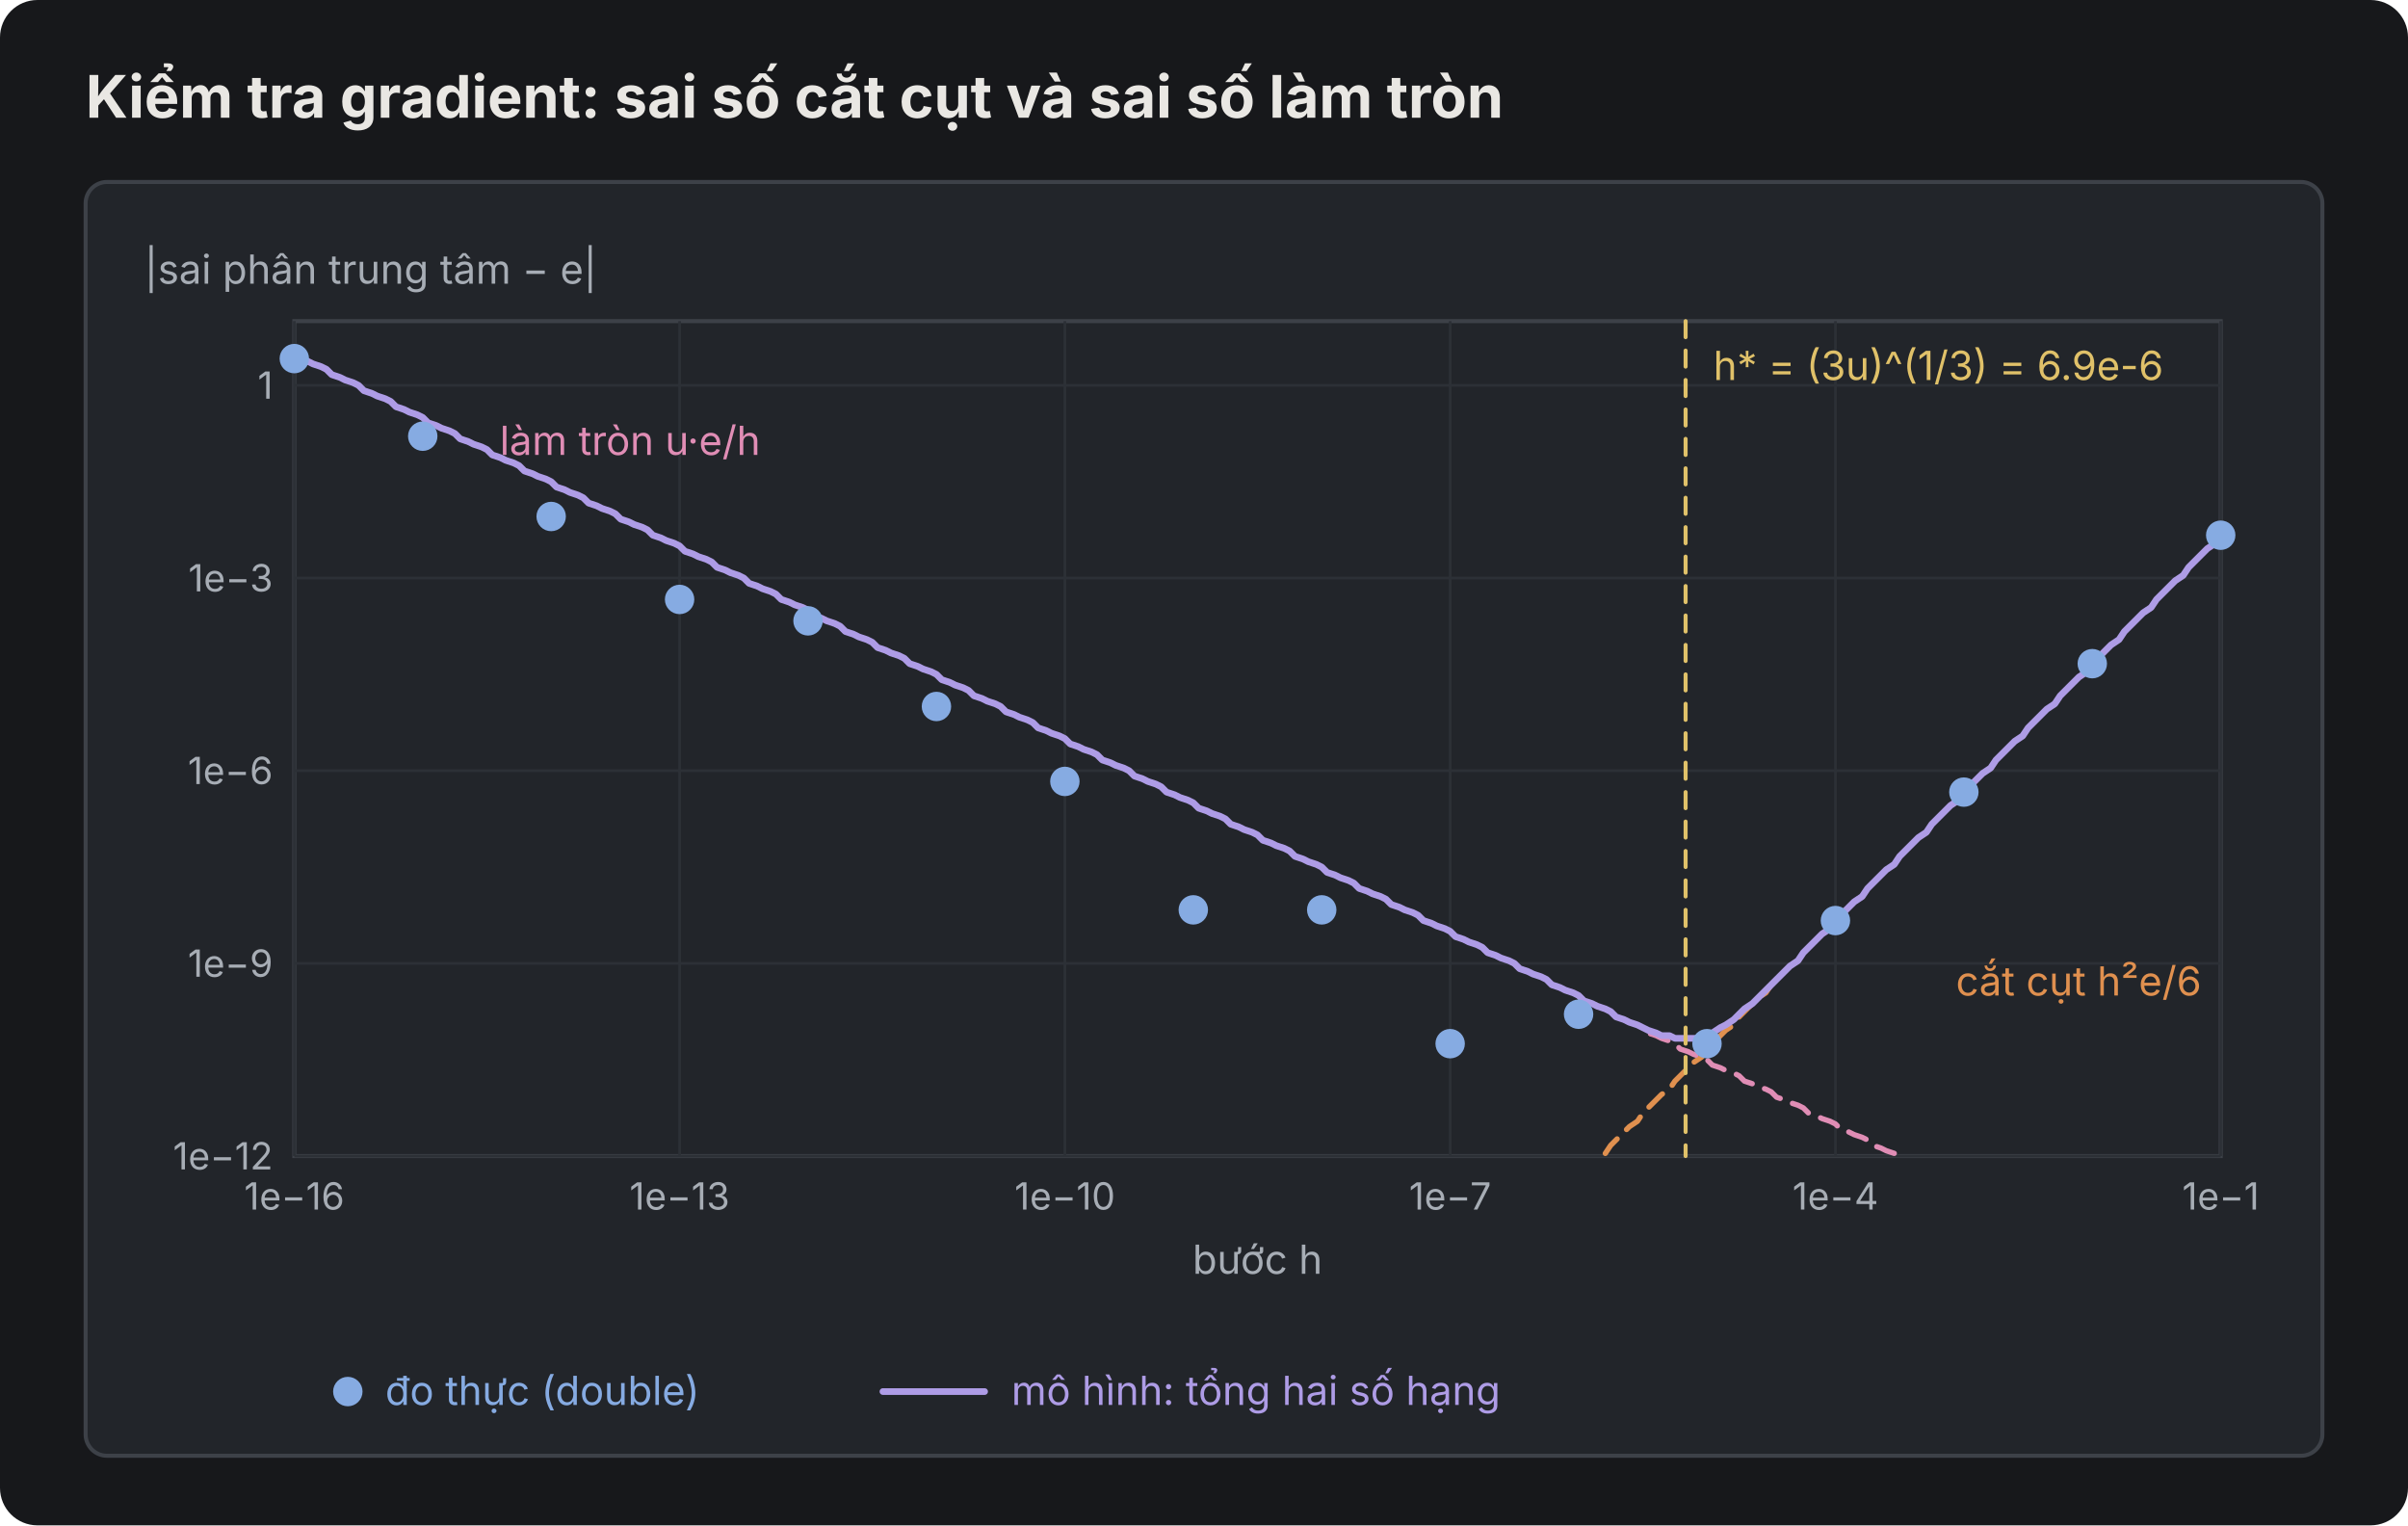
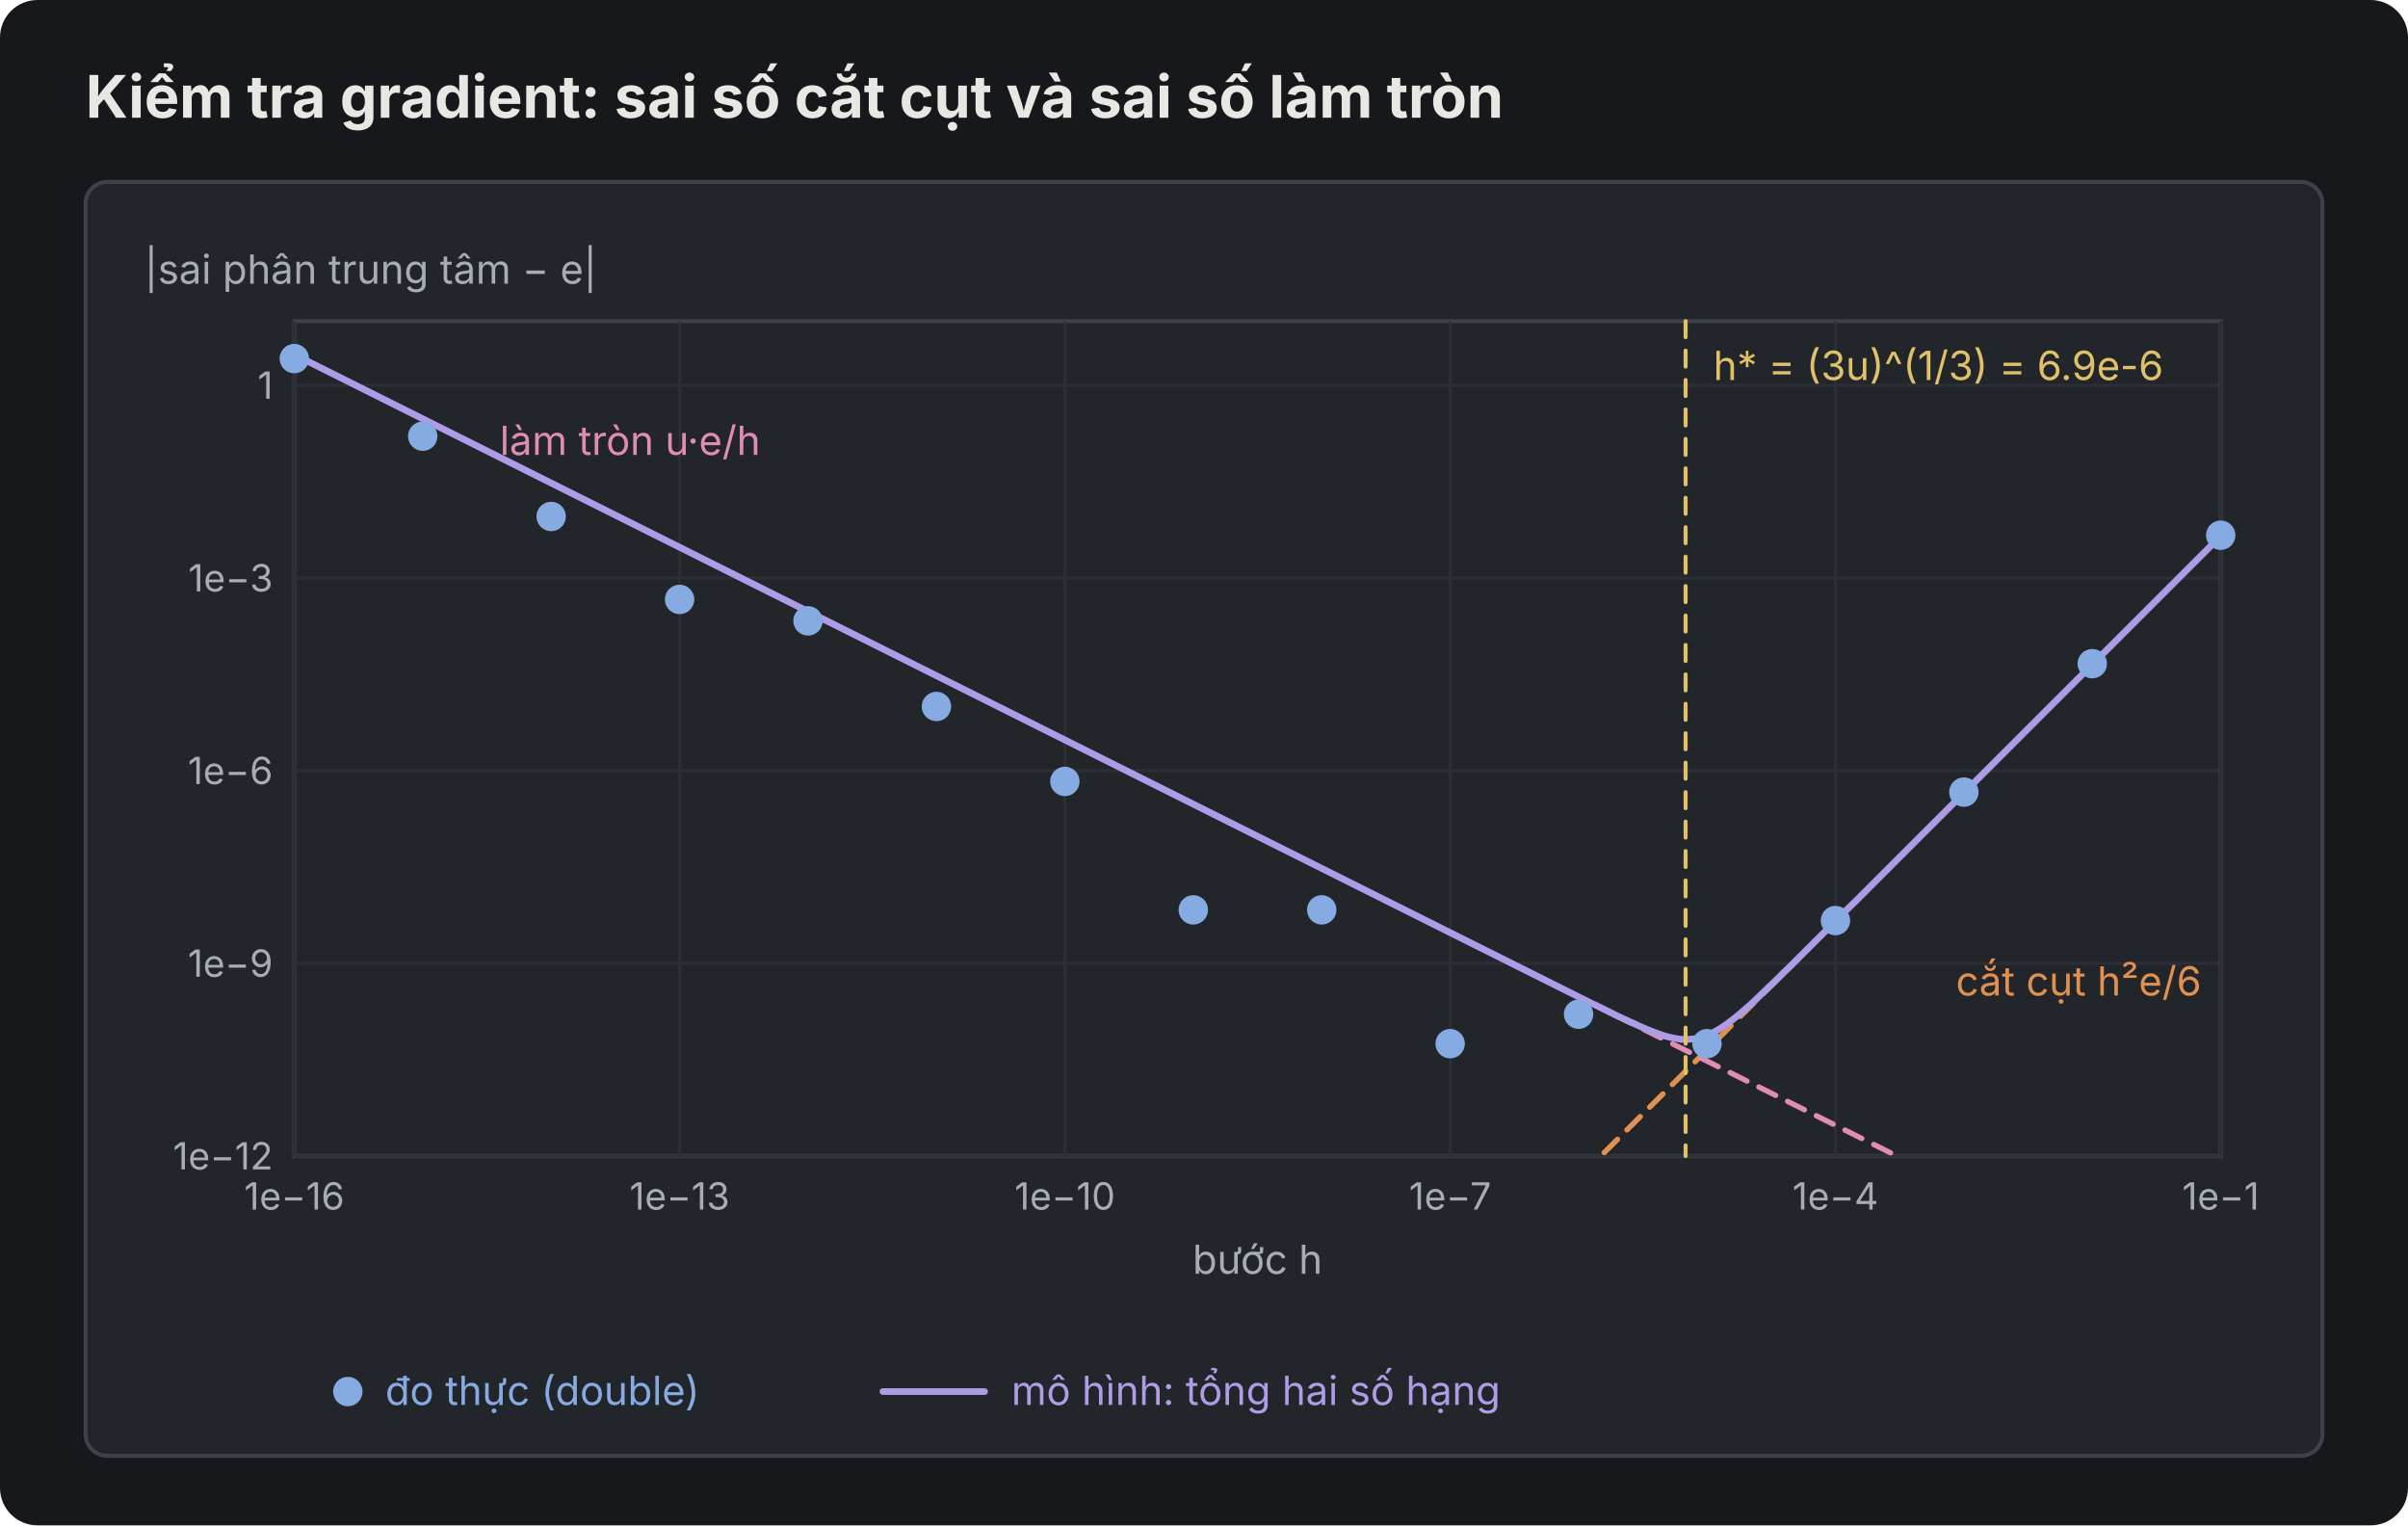
<svg xmlns="http://www.w3.org/2000/svg" viewBox="0 0 900 570" font-family="Inter, sans-serif">
  <defs>
    <marker id="mml055" viewBox="0 0 10 10" refX="9" refY="5" markerWidth="7" markerHeight="7" orient="auto-start-reverse">
      <path d="M0,0 L10,5 L0,10 z" fill="context-stroke" />
    </marker>
  </defs>
  <rect width="900" height="570" rx="14" fill="#17181b" />
  <text x="32" y="44" font-size="22" fill="#e9e7e3" text-anchor="start" font-weight="bold">Kiểm tra gradient: sai số cắt cụt và sai số làm tròn</text>
  <rect x="32" y="68" width="836" height="476" rx="8" fill="#22252a" stroke="#3d4148" stroke-width="1.5" />
  <rect x="110" y="120" width="720" height="312" fill="none" stroke="#3d4148" stroke-width="1.5" />
  <line x1="110" y1="120" x2="110" y2="432" stroke="#2c3036" stroke-width="1" />
  <text x="110.0" y="452" font-size="14" fill="#a7adb5" text-anchor="middle">1e−16</text>
  <line x1="254" y1="120" x2="254" y2="432" stroke="#2c3036" stroke-width="1" />
  <text x="254.0" y="452" font-size="14" fill="#a7adb5" text-anchor="middle">1e−13</text>
  <line x1="398" y1="120" x2="398" y2="432" stroke="#2c3036" stroke-width="1" />
  <text x="398.0" y="452" font-size="14" fill="#a7adb5" text-anchor="middle">1e−10</text>
  <line x1="542" y1="120" x2="542" y2="432" stroke="#2c3036" stroke-width="1" />
  <text x="542.0" y="452" font-size="14" fill="#a7adb5" text-anchor="middle">1e−7</text>
  <line x1="686" y1="120" x2="686" y2="432" stroke="#2c3036" stroke-width="1" />
  <text x="686.0" y="452" font-size="14" fill="#a7adb5" text-anchor="middle">1e−4</text>
  <line x1="830" y1="120" x2="830" y2="432" stroke="#2c3036" stroke-width="1" />
  <text x="830.0" y="452" font-size="14" fill="#a7adb5" text-anchor="middle">1e−1</text>
  <line x1="110" y1="432" x2="830" y2="432" stroke="#2c3036" stroke-width="1" />
  <text x="102" y="437.0" font-size="14" fill="#a7adb5" text-anchor="end">1e−12</text>
  <line x1="110" y1="360" x2="830" y2="360" stroke="#2c3036" stroke-width="1" />
  <text x="102" y="365.0" font-size="14" fill="#a7adb5" text-anchor="end">1e−9</text>
  <line x1="110" y1="288" x2="830" y2="288" stroke="#2c3036" stroke-width="1" />
  <text x="102" y="293.0" font-size="14" fill="#a7adb5" text-anchor="end">1e−6</text>
  <line x1="110" y1="216" x2="830" y2="216" stroke="#2c3036" stroke-width="1" />
  <text x="102" y="221.0" font-size="14" fill="#a7adb5" text-anchor="end">1e−3</text>
  <line x1="110" y1="144" x2="830" y2="144" stroke="#2c3036" stroke-width="1" />
  <text x="102" y="149.0" font-size="14" fill="#a7adb5" text-anchor="end">1</text>
  <text x="470.0" y="476" font-size="15" fill="#a7adb5" text-anchor="middle">bước h</text>
  <text x="54" y="106" font-size="15" fill="#a7adb5" text-anchor="start">|sai phân trung tâm − e|</text>
-   <polyline points="600,431 602,428 604,426 607,423 609,421 612,419 614,416 616,414 619,411 621,409 624,407 626,404 628,402 631,399 633,397 636,395 638,392 640,390 643,387 645,385 648,383 650,380 652,378 655,375 657,373 660,371 662,368 664,366 667,363 669,361 672,359 674,356 676,354 679,351 681,349 684,347 686,344 688,342 691,339 693,337 696,335 698,332 700,330 703,327 705,325 708,323 710,320 712,318 715,315 717,313 720,311 722,308 724,306 727,303 729,301 732,299 734,296 736,294 739,291 741,289 744,287 746,284 748,282 751,279 753,277 756,275 758,272 760,270 763,267 765,265 768,263 770,260 772,258 775,255 777,253 780,251 782,248 784,246 787,243 789,241 792,239 794,236 796,234 799,231 801,229 804,227 806,224 808,222 811,219 813,217 816,215 818,212 820,210 823,207 825,205 828,203 830,200" fill="none" stroke="#e0904f" stroke-width="2" stroke-linejoin="round" stroke-linecap="round" stroke-dasharray="7 5" />
-   <polyline points="110,132 112,134 115,135 117,136 120,137 122,138 124,140 127,141 129,142 132,143 134,144 136,146 139,147 141,148 144,149 146,150 148,152 151,153 153,154 156,155 158,156 160,158 163,159 165,160 168,161 170,162 172,164 175,165 177,166 180,167 182,168 184,170 187,171 189,172 192,173 194,174 196,176 199,177 201,178 204,179 206,180 208,182 211,183 213,184 216,185 218,186 220,188 223,189 225,190 228,191 230,192 232,194 235,195 237,196 240,197 242,198 244,200 247,201 249,202 252,203 254,204 256,206 259,207 261,208 264,209 266,210 268,212 271,213 273,214 276,215 278,216 280,218 283,219 285,220 288,221 290,222 292,224 295,225 297,226 300,227 302,228 304,230 307,231 309,232 312,233 314,234 316,236 319,237 321,238 324,239 326,240 328,242 331,243 333,244 336,245 338,246 340,248 343,249 345,250 348,251 350,252 352,254 355,255 357,256 360,257 362,258 364,260 367,261 369,262 372,263 374,264 376,266 379,267 381,268 384,269 386,270 388,272 391,273 393,274 396,275 398,276 400,278 403,279 405,280 408,281 410,282 412,284 415,285 417,286 420,287 422,288 424,290 427,291 429,292 432,293 434,294 436,296 439,297 441,298 444,299 446,300 448,302 451,303 453,304 456,305 458,306 460,308 463,309 465,310 468,311 470,312 472,314 475,315 477,316 480,317 482,318 484,320 487,321 489,322 492,323 494,324 496,326 499,327 501,328 504,329 506,330 508,332 511,333 513,334 516,335 518,336 520,338 523,339 525,340 528,341 530,342 532,344 535,345 537,346 540,347 542,348 544,350 547,351 549,352 552,353 554,354 556,356 559,357 561,358 564,359 566,360 568,362 571,363 573,364 576,365 578,366 580,368 583,369 585,370 588,371 590,372 592,374 595,375 597,376 600,377 602,378 604,380 607,381 609,382 612,383 614,384 616,386 619,387 621,388 624,389 626,390 628,392 631,393 633,394 636,395 638,396 640,398 643,399 645,400 648,401 650,402 652,404 655,405 657,406 660,407 662,408 664,410 667,411 669,412 672,413 674,414 676,416 679,417 681,418 684,419 686,420 688,422 691,423 693,424 696,425 698,426 700,428 703,429 705,430 708,431" fill="none" stroke="#e08db5" stroke-width="2" stroke-linejoin="round" stroke-linecap="round" stroke-dasharray="7 5" />
-   <polyline points="110,132 112,134 115,135 117,136 120,137 122,138 124,140 127,141 129,142 132,143 134,144 136,146 139,147 141,148 144,149 146,150 148,152 151,153 153,154 156,155 158,156 160,158 163,159 165,160 168,161 170,162 172,164 175,165 177,166 180,167 182,168 184,170 187,171 189,172 192,173 194,174 196,176 199,177 201,178 204,179 206,180 208,182 211,183 213,184 216,185 218,186 220,188 223,189 225,190 228,191 230,192 232,194 235,195 237,196 240,197 242,198 244,200 247,201 249,202 252,203 254,204 256,206 259,207 261,208 264,209 266,210 268,212 271,213 273,214 276,215 278,216 280,218 283,219 285,220 288,221 290,222 292,224 295,225 297,226 300,227 302,228 304,230 307,231 309,232 312,233 314,234 316,236 319,237 321,238 324,239 326,240 328,242 331,243 333,244 336,245 338,246 340,248 343,249 345,250 348,251 350,252 352,254 355,255 357,256 360,257 362,258 364,260 367,261 369,262 372,263 374,264 376,266 379,267 381,268 384,269 386,270 388,272 391,273 393,274 396,275 398,276 400,278 403,279 405,280 408,281 410,282 412,284 415,285 417,286 420,287 422,288 424,290 427,291 429,292 432,293 434,294 436,296 439,297 441,298 444,299 446,300 448,302 451,303 453,304 456,305 458,306 460,308 463,309 465,310 468,311 470,312 472,314 475,315 477,316 480,317 482,318 484,320 487,321 489,322 492,323 494,324 496,326 499,327 501,328 504,329 506,330 508,332 511,333 513,334 516,335 518,336 520,338 523,339 525,340 528,341 530,342 532,344 535,345 537,346 540,347 542,348 544,350 547,351 549,352 552,353 554,354 556,356 559,357 561,358 564,359 566,360 568,362 571,363 573,364 576,365 578,366 580,368 583,369 585,370 588,371 590,372 592,374 595,375 597,376 600,377 602,378 604,380 607,381 609,382 612,383 614,384 616,385 619,386 621,387 624,387 626,388 628,388 631,388 633,388 636,388 638,387 640,386 643,384 645,383 648,381 650,379 652,377 655,375 657,373 660,370 662,368 664,366 667,363 669,361 672,359 674,356 676,354 679,351 681,349 684,347 686,344 688,342 691,339 693,337 696,335 698,332 700,330 703,327 705,325 708,323 710,320 712,318 715,315 717,313 720,311 722,308 724,306 727,303 729,301 732,299 734,296 736,294 739,291 741,289 744,287 746,284 748,282 751,279 753,277 756,275 758,272 760,270 763,267 765,265 768,263 770,260 772,258 775,255 777,253 780,251 782,248 784,246 787,243 789,241 792,239 794,236 796,234 799,231 801,229 804,227 806,224 808,222 811,219 813,217 816,215 818,212 820,210 823,207 825,205 828,203 830,200" fill="none" stroke="#ae9ce6" stroke-width="2.5" stroke-linejoin="round" stroke-linecap="round" />
+   <polyline points="599.6,430.7 602.0,428.3 604.4,425.9 606.8,423.5 609.2,421.1 611.6,418.7 614.0,416.3 616.4,413.9 618.8,411.5 621.2,409.1 623.6,406.7 626.0,404.3 628.4,401.9 630.8,399.5 633.2,397.1 635.6,394.7 638.0,392.3 640.4,389.9 642.8,387.5 645.2,385.1 647.6,382.7 650.0,380.3 652.4,377.9 654.8,375.5 657.2,373.1 659.6,370.7 662.0,368.3 664.4,365.9 666.8,363.5 669.2,361.1 671.6,358.7 674.0,356.3 676.4,353.9 678.8,351.5 681.2,349.1 683.6,346.7 686.0,344.3 688.4,341.9 690.8,339.5 693.2,337.1 695.6,334.7 698.0,332.3 700.4,329.9 702.8,327.5 705.2,325.1 707.6,322.7 710.0,320.3 712.4,317.9 714.8,315.5 717.2,313.1 719.6,310.7 722.0,308.3 724.4,305.9 726.8,303.5 729.2,301.1 731.6,298.7 734.0,296.3 736.4,293.9 738.8,291.5 741.2,289.1 743.6,286.7 746.0,284.3 748.4,281.9 750.8,279.5 753.2,277.1 755.6,274.7 758.0,272.3 760.4,269.9 762.8,267.5 765.2,265.1 767.6,262.7 770.0,260.3 772.4,257.9 774.8,255.5 777.2,253.1 779.6,250.7 782.0,248.3 784.4,245.9 786.8,243.5 789.2,241.1 791.6,238.7 794.0,236.3 796.4,233.9 798.8,231.5 801.2,229.1 803.6,226.7 806.0,224.3 808.4,221.9 810.8,219.5 813.2,217.1 815.6,214.7 818.0,212.3 820.4,209.9 822.8,207.5 825.2,205.1 827.6,202.7 830.0,200.3" fill="none" stroke="#e0904f" stroke-width="2" stroke-linejoin="round" stroke-linecap="round" stroke-dasharray="7 5" />
+   <polyline points="110.0,132.5 112.4,133.7 114.8,134.9 117.2,136.1 119.6,137.3 122.0,138.5 124.4,139.7 126.8,140.9 129.2,142.1 131.6,143.3 134.0,144.5 136.4,145.7 138.8,146.9 141.2,148.1 143.6,149.3 146.0,150.5 148.4,151.7 150.8,152.9 153.2,154.1 155.6,155.3 158.0,156.5 160.4,157.7 162.8,158.9 165.2,160.1 167.6,161.3 170.0,162.5 172.4,163.7 174.8,164.9 177.2,166.1 179.6,167.3 182.0,168.5 184.4,169.7 186.8,170.9 189.2,172.1 191.6,173.3 194.0,174.5 196.4,175.7 198.8,176.9 201.2,178.1 203.6,179.3 206.0,180.5 208.4,181.7 210.8,182.9 213.2,184.1 215.6,185.3 218.0,186.5 220.4,187.7 222.8,188.9 225.2,190.1 227.6,191.3 230.0,192.5 232.4,193.7 234.8,194.9 237.2,196.1 239.6,197.3 242.0,198.5 244.4,199.7 246.8,200.9 249.2,202.1 251.6,203.3 254.0,204.5 256.4,205.7 258.8,206.9 261.2,208.1 263.6,209.3 266.0,210.5 268.4,211.7 270.8,212.9 273.2,214.1 275.6,215.3 278.0,216.5 280.4,217.7 282.8,218.9 285.2,220.1 287.6,221.3 290.0,222.5 292.4,223.7 294.8,224.9 297.2,226.1 299.6,227.3 302.0,228.5 304.4,229.7 306.8,230.9 309.2,232.1 311.6,233.3 314.0,234.5 316.4,235.7 318.8,236.9 321.2,238.1 323.6,239.3 326.0,240.5 328.4,241.7 330.8,242.9 333.2,244.1 335.6,245.3 338.0,246.5 340.4,247.7 342.8,248.9 345.2,250.1 347.6,251.3 350.0,252.5 352.4,253.7 354.8,254.9 357.2,256.1 359.6,257.3 362.0,258.5 364.4,259.7 366.8,260.9 369.2,262.1 371.6,263.3 374.0,264.5 376.4,265.7 378.8,266.9 381.2,268.1 383.6,269.3 386.0,270.5 388.4,271.7 390.8,272.9 393.2,274.1 395.6,275.3 398.0,276.5 400.4,277.7 402.8,278.9 405.2,280.1 407.6,281.3 410.0,282.5 412.4,283.7 414.8,284.9 417.2,286.1 419.6,287.3 422.0,288.5 424.4,289.7 426.8,290.9 429.2,292.1 431.6,293.3 434.0,294.5 436.4,295.7 438.8,296.9 441.2,298.1 443.6,299.3 446.0,300.5 448.4,301.7 450.8,302.9 453.2,304.1 455.6,305.3 458.0,306.5 460.4,307.7 462.8,308.9 465.2,310.1 467.6,311.3 470.0,312.5 472.4,313.7 474.8,314.9 477.2,316.1 479.6,317.3 482.0,318.5 484.4,319.7 486.8,320.9 489.2,322.1 491.6,323.3 494.0,324.5 496.4,325.7 498.8,326.9 501.2,328.1 503.6,329.3 506.0,330.5 508.4,331.7 510.8,332.9 513.2,334.1 515.6,335.3 518.0,336.5 520.4,337.7 522.8,338.9 525.2,340.1 527.6,341.3 530.0,342.5 532.4,343.7 534.8,344.9 537.2,346.1 539.6,347.3 542.0,348.5 544.4,349.7 546.8,350.9 549.2,352.1 551.6,353.3 554.0,354.5 556.4,355.7 558.8,356.9 561.2,358.1 563.6,359.3 566.0,360.5 568.4,361.7 570.8,362.9 573.2,364.1 575.6,365.3 578.0,366.5 580.4,367.7 582.8,368.9 585.2,370.1 587.6,371.3 590.0,372.5 592.4,373.7 594.8,374.9 597.2,376.1 599.6,377.3 602.0,378.5 604.4,379.7 606.8,380.9 609.2,382.1 611.6,383.3 614.0,384.5 616.4,385.7 618.8,386.9 621.2,388.1 623.6,389.3 626.0,390.5 628.4,391.7 630.8,392.9 633.2,394.1 635.6,395.3 638.0,396.5 640.4,397.7 642.8,398.9 645.2,400.1 647.6,401.3 650.0,402.5 652.4,403.7 654.8,404.9 657.2,406.1 659.6,407.3 662.0,408.5 664.4,409.7 666.8,410.9 669.2,412.1 671.6,413.3 674.0,414.5 676.4,415.7 678.8,416.9 681.2,418.1 683.6,419.3 686.0,420.5 688.4,421.7 690.8,422.9 693.2,424.1 695.6,425.3 698.0,426.5 700.4,427.7 702.8,428.9 705.2,430.1 707.6,431.3" fill="none" stroke="#e08db5" stroke-width="2" stroke-linejoin="round" stroke-linecap="round" stroke-dasharray="7 5" />
+   <polyline points="110.0,132.5 112.4,133.7 114.8,134.9 117.2,136.1 119.6,137.3 122.0,138.5 124.4,139.7 126.8,140.9 129.2,142.1 131.6,143.3 134.0,144.5 136.4,145.7 138.8,146.9 141.2,148.1 143.6,149.3 146.0,150.5 148.4,151.7 150.8,152.9 153.2,154.1 155.6,155.3 158.0,156.5 160.4,157.7 162.8,158.9 165.2,160.1 167.6,161.3 170.0,162.5 172.4,163.7 174.8,164.9 177.2,166.1 179.6,167.3 182.0,168.5 184.4,169.7 186.8,170.9 189.2,172.1 191.6,173.3 194.0,174.5 196.4,175.7 198.8,176.9 201.2,178.1 203.6,179.3 206.0,180.5 208.4,181.7 210.8,182.9 213.2,184.1 215.6,185.3 218.0,186.5 220.4,187.7 222.8,188.9 225.2,190.1 227.6,191.3 230.0,192.5 232.4,193.7 234.8,194.9 237.2,196.1 239.6,197.3 242.0,198.5 244.4,199.7 246.8,200.9 249.2,202.1 251.6,203.3 254.0,204.5 256.4,205.7 258.8,206.9 261.2,208.1 263.6,209.3 266.0,210.5 268.4,211.7 270.8,212.9 273.2,214.1 275.6,215.3 278.0,216.5 280.4,217.7 282.8,218.9 285.2,220.1 287.6,221.3 290.0,222.5 292.4,223.7 294.8,224.9 297.2,226.1 299.6,227.3 302.0,228.5 304.4,229.7 306.8,230.9 309.2,232.1 311.6,233.3 314.0,234.5 316.4,235.7 318.8,236.9 321.2,238.1 323.6,239.3 326.0,240.5 328.4,241.7 330.8,242.9 333.2,244.1 335.6,245.3 338.0,246.5 340.4,247.7 342.8,248.9 345.2,250.1 347.6,251.3 350.0,252.5 352.4,253.7 354.8,254.9 357.2,256.1 359.6,257.3 362.0,258.5 364.4,259.7 366.8,260.9 369.2,262.1 371.6,263.3 374.0,264.5 376.4,265.7 378.8,266.9 381.2,268.1 383.6,269.3 386.0,270.5 388.4,271.7 390.8,272.9 393.2,274.1 395.6,275.3 398.0,276.5 400.4,277.7 402.8,278.9 405.2,280.1 407.6,281.3 410.0,282.5 412.4,283.7 414.8,284.9 417.2,286.1 419.6,287.3 422.0,288.5 424.4,289.7 426.8,290.9 429.2,292.1 431.6,293.3 434.0,294.5 436.4,295.7 438.8,296.9 441.2,298.1 443.6,299.3 446.0,300.5 448.4,301.7 450.8,302.9 453.2,304.1 455.6,305.3 458.0,306.5 460.4,307.7 462.8,308.9 465.2,310.1 467.6,311.3 470.0,312.5 472.4,313.7 474.8,314.9 477.2,316.1 479.6,317.3 482.0,318.5 484.4,319.7 486.8,320.9 489.2,322.1 491.6,323.3 494.0,324.5 496.4,325.7 498.8,326.9 501.2,328.1 503.6,329.3 506.0,330.5 508.4,331.7 510.8,332.9 513.2,334.1 515.6,335.3 518.0,336.5 520.4,337.7 522.8,338.9 525.2,340.1 527.6,341.3 530.0,342.5 532.4,343.7 534.8,344.9 537.2,346.1 539.6,347.3 542.0,348.5 544.4,349.7 546.8,350.9 549.2,352.1 551.6,353.3 554.0,354.5 556.4,355.7 558.8,356.9 561.2,358.1 563.6,359.3 566.0,360.5 568.4,361.7 570.8,362.9 573.2,364.1 575.6,365.3 578.0,366.5 580.4,367.7 582.8,368.9 585.2,370.1 587.6,371.3 590.0,372.5 592.4,373.7 594.8,374.9 597.2,376.0 599.6,377.2 602.0,378.4 604.4,379.6 606.8,380.7 609.2,381.8 611.6,382.9 614.0,384.0 616.4,385.0 618.8,385.9 621.2,386.8 623.6,387.5 626.0,388.0 628.4,388.4 630.8,388.4 633.2,388.2 635.6,387.7 638.0,386.9 640.4,385.8 642.8,384.4 645.2,382.8 647.6,381.0 650.0,379.1 652.4,377.0 654.8,374.9 657.2,372.6 659.6,370.3 662.0,368.0 664.4,365.7 666.8,363.3 669.2,361.0 671.6,358.6 674.0,356.2 676.4,353.8 678.8,351.4 681.2,349.0 683.6,346.6 686.0,344.2 688.4,341.8 690.8,339.4 693.2,337.1 695.6,334.7 698.0,332.3 700.4,329.9 702.8,327.5 705.2,325.1 707.6,322.7 710.0,320.3 712.4,317.9 714.8,315.5 717.2,313.1 719.6,310.7 722.0,308.3 724.4,305.9 726.8,303.5 729.2,301.1 731.6,298.7 734.0,296.3 736.4,293.9 738.8,291.5 741.2,289.1 743.6,286.7 746.0,284.3 748.4,281.9 750.8,279.5 753.2,277.1 755.6,274.7 758.0,272.3 760.4,269.9 762.8,267.5 765.2,265.1 767.6,262.7 770.0,260.3 772.4,257.9 774.8,255.5 777.2,253.1 779.6,250.7 782.0,248.3 784.4,245.9 786.8,243.5 789.2,241.1 791.6,238.7 794.0,236.3 796.4,233.9 798.8,231.5 801.2,229.1 803.6,226.7 806.0,224.3 808.4,221.9 810.8,219.5 813.2,217.1 815.6,214.7 818.0,212.3 820.4,209.9 822.8,207.5 825.2,205.1 827.6,202.7 830.0,200.3" fill="none" stroke="#ae9ce6" stroke-width="2.5" stroke-linejoin="round" stroke-linecap="round" />
  <circle cx="830" cy="200" r="5" fill="#86abe2" stroke="#86abe2" stroke-width="1" />
  <circle cx="782" cy="248" r="5" fill="#86abe2" stroke="#86abe2" stroke-width="1" />
  <circle cx="734" cy="296" r="5" fill="#86abe2" stroke="#86abe2" stroke-width="1" />
  <circle cx="686" cy="344" r="5" fill="#86abe2" stroke="#86abe2" stroke-width="1" />
  <circle cx="638" cy="390" r="5" fill="#86abe2" stroke="#86abe2" stroke-width="1" />
  <circle cx="590" cy="379" r="5" fill="#86abe2" stroke="#86abe2" stroke-width="1" />
  <circle cx="542" cy="390" r="5" fill="#86abe2" stroke="#86abe2" stroke-width="1" />
  <circle cx="494" cy="340" r="5" fill="#86abe2" stroke="#86abe2" stroke-width="1" />
  <circle cx="446" cy="340" r="5" fill="#86abe2" stroke="#86abe2" stroke-width="1" />
  <circle cx="398" cy="292" r="5" fill="#86abe2" stroke="#86abe2" stroke-width="1" />
  <circle cx="350" cy="264" r="5" fill="#86abe2" stroke="#86abe2" stroke-width="1" />
  <circle cx="302" cy="232" r="5" fill="#86abe2" stroke="#86abe2" stroke-width="1" />
  <circle cx="254" cy="224" r="5" fill="#86abe2" stroke="#86abe2" stroke-width="1" />
  <circle cx="206" cy="193" r="5" fill="#86abe2" stroke="#86abe2" stroke-width="1" />
  <circle cx="158" cy="163" r="5" fill="#86abe2" stroke="#86abe2" stroke-width="1" />
  <circle cx="110" cy="134" r="5" fill="#86abe2" stroke="#86abe2" stroke-width="1" />
  <line x1="630" y1="120" x2="630" y2="432" stroke="#e0c169" stroke-width="1.5" stroke-linecap="round" stroke-dasharray="6 5" />
  <text x="640.361" y="142" font-size="15" fill="#e0c169" text-anchor="start">h* = (3u)^(1/3) = 6.9e-6</text>
  <text x="822.8" y="372.0" font-size="15" fill="#e0904f" text-anchor="end">cắt cụt h²e/6</text>
  <text x="186.8" y="170.0" font-size="15" fill="#e08db5" text-anchor="start">làm tròn u·e/h</text>
  <circle cx="130" cy="520" r="5" fill="#86abe2" stroke="#86abe2" stroke-width="1" />
  <text x="144" y="525" font-size="15" fill="#86abe2" text-anchor="start">đo thực (double)</text>
  <line x1="330" y1="520" x2="368" y2="520" stroke="#ae9ce6" stroke-width="2.5" stroke-linecap="round" />
  <text x="378" y="525" font-size="15" fill="#ae9ce6" text-anchor="start">mô hình: tổng hai số hạng</text>
</svg>
